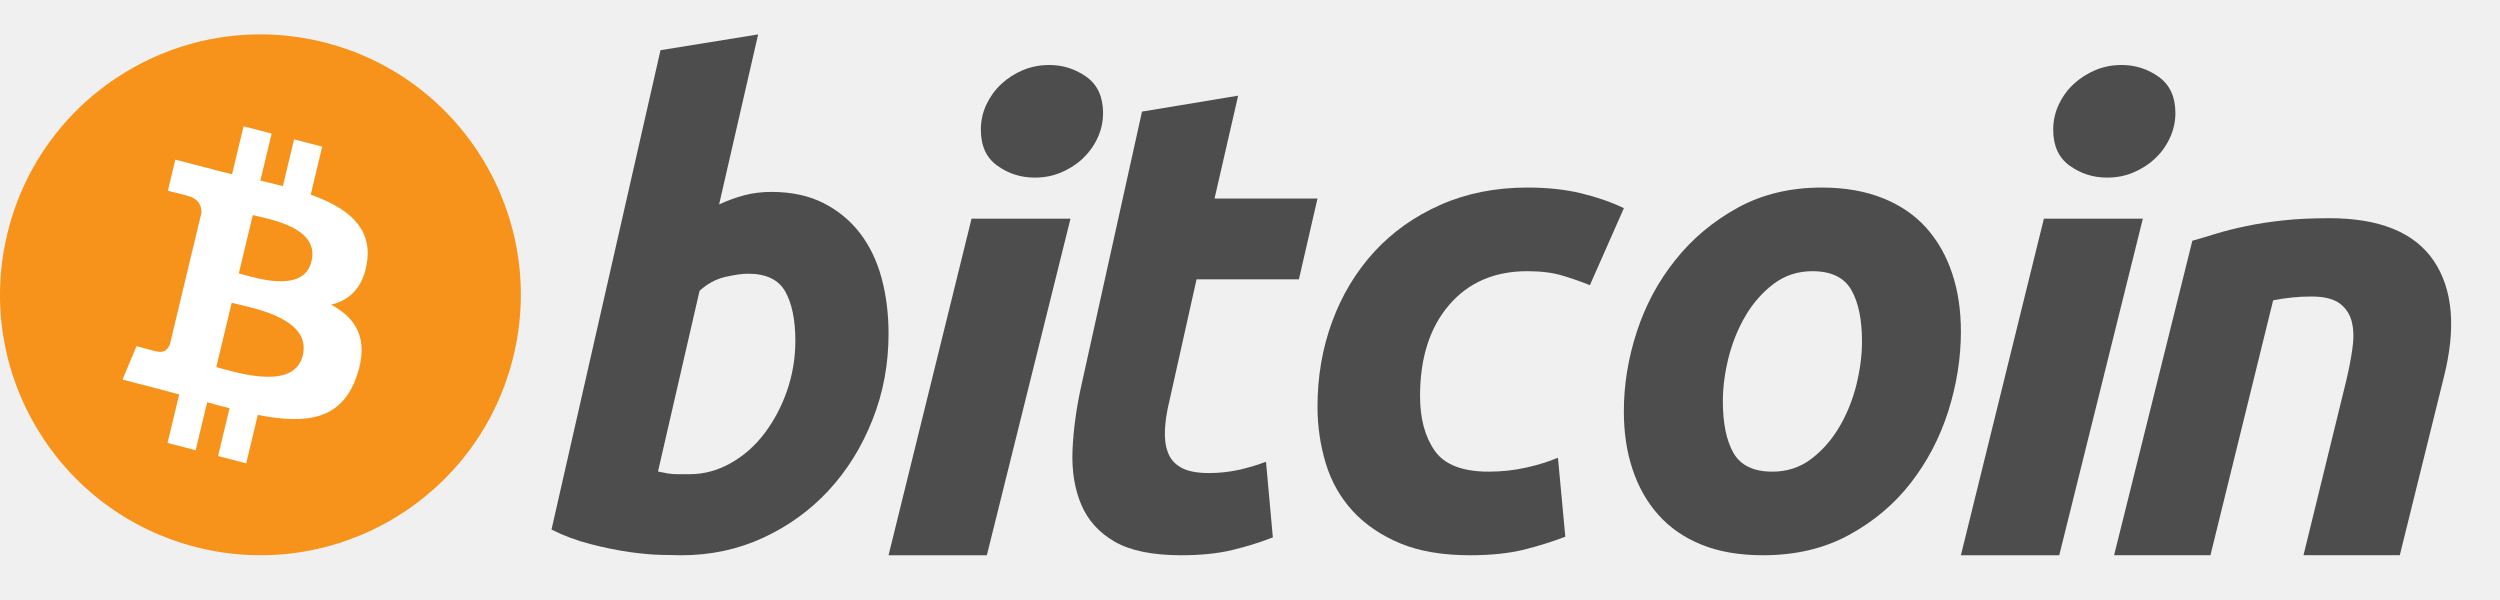
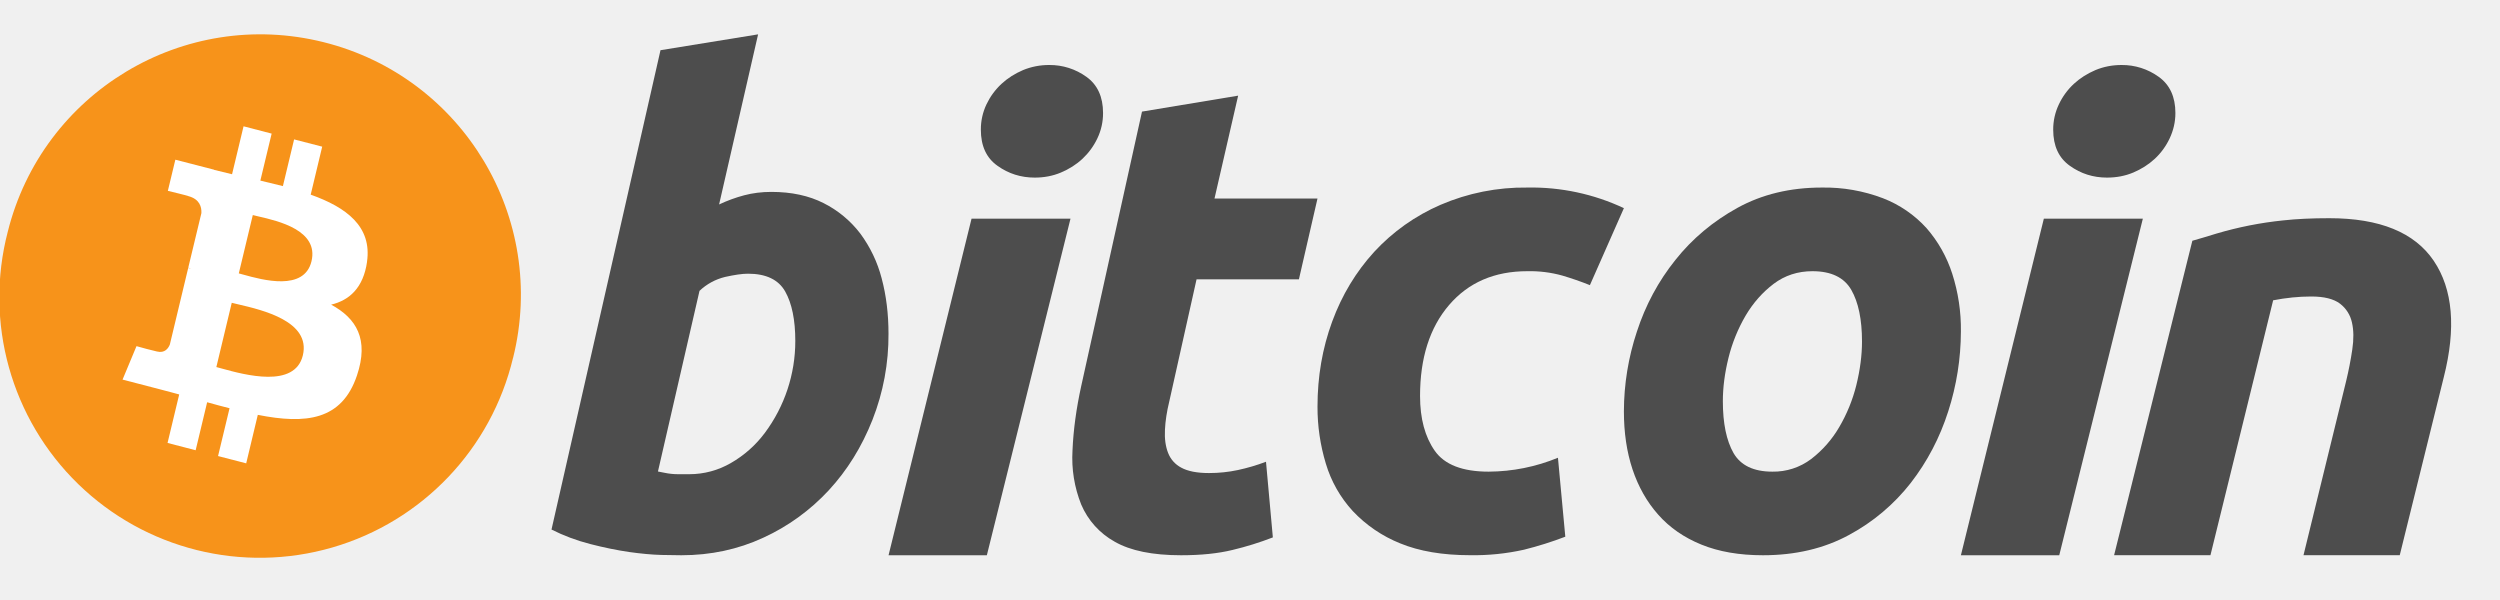
- <svg xmlns="http://www.w3.org/2000/svg" width="50" height="12" viewBox="0 0 50 12" fill="none">
-   <path d="M10.261 7.156C9.566 9.947 6.739 11.645 3.948 10.949C1.158 10.253 -0.54 7.427 0.156 4.637C0.851 1.846 3.678 0.148 6.468 0.843C9.259 1.539 10.957 4.366 10.261 7.156Z" fill="#F7931A" />
-   <path fill-rule="evenodd" clip-rule="evenodd" d="M7.341 5.236C7.443 4.527 6.924 4.147 6.214 3.893L6.444 2.933L5.882 2.788L5.657 3.722C5.51 3.684 5.358 3.648 5.207 3.612L5.433 2.671L4.871 2.526L4.641 3.485C4.518 3.456 4.398 3.427 4.281 3.397L4.282 3.394L3.507 3.193L3.357 3.817C3.357 3.817 3.774 3.916 3.766 3.922C3.993 3.982 4.034 4.138 4.028 4.262L3.765 5.355C3.781 5.359 3.801 5.365 3.824 5.375L3.805 5.37L3.764 5.359L3.397 6.891C3.369 6.962 3.298 7.07 3.139 7.029C3.145 7.038 2.73 6.923 2.73 6.923L2.451 7.592L3.183 7.781C3.265 7.803 3.345 7.824 3.425 7.846L3.425 7.846C3.479 7.861 3.531 7.875 3.584 7.889L3.351 8.859L3.913 9.005L4.143 8.045C4.296 8.088 4.445 8.128 4.591 8.165L4.361 9.121L4.924 9.267L5.156 8.298C6.115 8.486 6.836 8.41 7.139 7.51C7.384 6.784 7.127 6.366 6.623 6.093C6.99 6.005 7.267 5.754 7.341 5.236ZM6.056 7.107C5.897 7.772 4.894 7.497 4.435 7.372L4.435 7.371C4.394 7.36 4.357 7.35 4.326 7.342L4.634 6.056C4.673 6.066 4.719 6.077 4.772 6.089L4.772 6.089C5.247 6.2 6.219 6.427 6.056 7.107ZM4.868 5.493C5.25 5.599 6.085 5.83 6.23 5.225C6.378 4.607 5.567 4.42 5.171 4.329C5.127 4.319 5.088 4.31 5.056 4.301L4.776 5.468C4.802 5.474 4.833 5.483 4.868 5.493Z" fill="white" />
-   <path fill-rule="evenodd" clip-rule="evenodd" d="M16.473 4.063C16.18 3.914 15.831 3.838 15.427 3.838C15.234 3.838 15.054 3.861 14.886 3.905C14.718 3.95 14.549 4.011 14.382 4.089L15.163 0.688L13.21 1.004L11.03 10.591C11.274 10.714 11.533 10.811 11.806 10.881C12.078 10.951 12.336 11.004 12.581 11.04C12.823 11.074 13.04 11.094 13.229 11.098C13.417 11.103 13.551 11.105 13.627 11.105C14.214 11.105 14.761 10.988 15.264 10.755C15.767 10.522 16.204 10.207 16.574 9.807C16.945 9.406 17.236 8.937 17.45 8.395C17.665 7.855 17.771 7.281 17.771 6.674C17.771 6.279 17.725 5.91 17.633 5.566C17.541 5.224 17.398 4.925 17.205 4.67C17.01 4.415 16.767 4.213 16.473 4.063ZM14.621 9.259C14.36 9.408 14.083 9.484 13.789 9.484L13.563 9.484C13.503 9.484 13.454 9.481 13.411 9.476C13.37 9.472 13.329 9.465 13.292 9.456C13.254 9.448 13.21 9.439 13.16 9.43L13.991 5.817C14.143 5.677 14.313 5.584 14.502 5.539C14.691 5.497 14.843 5.474 14.961 5.474C15.322 5.474 15.571 5.593 15.705 5.83C15.839 6.068 15.907 6.397 15.907 6.819C15.907 7.162 15.851 7.492 15.743 7.808C15.634 8.125 15.484 8.408 15.296 8.659C15.107 8.91 14.882 9.111 14.621 9.259Z" fill="#4D4D4D" />
-   <path fill-rule="evenodd" clip-rule="evenodd" d="M19.95 3.316C20.17 3.474 20.419 3.552 20.694 3.552C20.879 3.552 21.053 3.52 21.218 3.451C21.381 3.382 21.526 3.291 21.649 3.176C21.773 3.06 21.873 2.924 21.948 2.766C22.023 2.608 22.061 2.44 22.061 2.26C22.061 1.937 21.95 1.695 21.729 1.537C21.507 1.379 21.26 1.3 20.986 1.3C20.799 1.3 20.625 1.334 20.46 1.402C20.297 1.471 20.153 1.563 20.029 1.678C19.904 1.793 19.805 1.929 19.729 2.088C19.655 2.246 19.617 2.414 19.617 2.593C19.617 2.918 19.727 3.159 19.95 3.316ZM17.771 11.105H19.737L21.41 4.373H19.431L17.771 11.105Z" fill="#4D4D4D" />
-   <path d="M22.84 2.232L24.763 1.913L24.291 3.97H26.35L25.978 5.587H23.931L23.386 8.028C23.336 8.231 23.307 8.421 23.299 8.598C23.29 8.775 23.311 8.928 23.361 9.056C23.41 9.184 23.499 9.283 23.627 9.354C23.755 9.425 23.939 9.461 24.179 9.461C24.377 9.461 24.57 9.441 24.757 9.401C24.942 9.361 25.13 9.307 25.32 9.235L25.457 10.748C25.209 10.845 24.941 10.929 24.651 10.999C24.361 11.07 24.018 11.105 23.621 11.105C23.051 11.105 22.609 11.014 22.294 10.834C21.979 10.652 21.757 10.404 21.624 10.09C21.492 9.777 21.434 9.416 21.45 9.01C21.467 8.602 21.525 8.174 21.624 7.723L22.84 2.232Z" fill="#4D4D4D" />
-   <path d="M26.35 8.132C26.35 7.531 26.448 6.964 26.643 6.433C26.838 5.902 27.119 5.437 27.483 5.038C27.846 4.642 28.288 4.327 28.809 4.097C29.327 3.867 29.907 3.751 30.546 3.751C30.946 3.751 31.304 3.789 31.618 3.865C31.934 3.941 32.22 4.039 32.478 4.163L31.798 5.703C31.62 5.632 31.436 5.568 31.245 5.511C31.055 5.453 30.822 5.424 30.546 5.424C29.888 5.424 29.368 5.65 28.981 6.101C28.595 6.552 28.401 7.159 28.401 7.92C28.401 8.371 28.499 8.736 28.695 9.015C28.89 9.294 29.25 9.433 29.773 9.433C30.032 9.433 30.281 9.406 30.519 9.353C30.76 9.3 30.972 9.233 31.159 9.154L31.306 10.734C31.057 10.83 30.782 10.917 30.48 10.993C30.178 11.067 29.818 11.105 29.401 11.105C28.85 11.105 28.384 11.025 28.003 10.867C27.621 10.706 27.306 10.493 27.057 10.223C26.808 9.952 26.628 9.636 26.517 9.273C26.407 8.91 26.35 8.53 26.35 8.132H26.35Z" fill="#4D4D4D" />
-   <path fill-rule="evenodd" clip-rule="evenodd" d="M34.028 10.892C34.376 11.034 34.786 11.105 35.259 11.105C35.91 11.105 36.484 10.97 36.978 10.7C37.474 10.43 37.886 10.083 38.215 9.659C38.546 9.233 38.796 8.755 38.965 8.226C39.133 7.694 39.218 7.162 39.218 6.632C39.218 6.208 39.161 5.82 39.044 5.471C38.929 5.121 38.757 4.819 38.53 4.562C38.302 4.306 38.012 4.106 37.661 3.965C37.308 3.823 36.9 3.751 36.435 3.751C35.803 3.751 35.24 3.887 34.751 4.156C34.261 4.427 33.845 4.774 33.508 5.199C33.167 5.623 32.911 6.101 32.737 6.632C32.564 7.162 32.477 7.694 32.477 8.226C32.477 8.65 32.534 9.037 32.651 9.386C32.767 9.736 32.938 10.039 33.166 10.295C33.393 10.552 33.681 10.751 34.028 10.892ZM35.474 5.676C35.696 5.509 35.955 5.424 36.249 5.424C36.623 5.424 36.882 5.549 37.025 5.796C37.168 6.044 37.24 6.389 37.24 6.831C37.24 7.105 37.202 7.396 37.127 7.7C37.05 8.006 36.936 8.287 36.784 8.543C36.632 8.8 36.445 9.012 36.223 9.18C36 9.349 35.741 9.433 35.447 9.433C35.072 9.433 34.814 9.308 34.671 9.062C34.529 8.813 34.457 8.468 34.457 8.025C34.457 7.751 34.494 7.462 34.57 7.156C34.647 6.851 34.76 6.571 34.912 6.313C35.063 6.057 35.251 5.845 35.474 5.676Z" fill="#4D4D4D" />
-   <path fill-rule="evenodd" clip-rule="evenodd" d="M41.397 3.316C41.617 3.474 41.865 3.552 42.139 3.552C42.326 3.552 42.5 3.52 42.665 3.451C42.828 3.382 42.971 3.291 43.096 3.176C43.22 3.06 43.32 2.924 43.394 2.766C43.468 2.608 43.508 2.44 43.508 2.26C43.508 1.937 43.396 1.695 43.175 1.537C42.954 1.379 42.706 1.3 42.431 1.3C42.246 1.3 42.071 1.334 41.908 1.402C41.745 1.471 41.6 1.563 41.476 1.678C41.352 1.793 41.252 1.929 41.177 2.088C41.102 2.246 41.064 2.414 41.064 2.593C41.064 2.918 41.175 3.159 41.397 3.316ZM39.218 11.105H41.185L42.857 4.373H40.878L39.218 11.105Z" fill="#4D4D4D" />
-   <path d="M43.847 4.815C43.992 4.774 44.155 4.725 44.331 4.671C44.508 4.617 44.706 4.567 44.927 4.522C45.145 4.475 45.392 4.437 45.663 4.408C45.934 4.378 46.243 4.364 46.586 4.364C47.595 4.364 48.291 4.649 48.675 5.216C49.058 5.784 49.125 6.561 48.876 7.547L47.996 11.104H46.07L46.923 7.621C46.975 7.404 47.016 7.194 47.046 6.988C47.077 6.785 47.075 6.605 47.039 6.45C47.005 6.296 46.925 6.171 46.801 6.074C46.675 5.978 46.484 5.93 46.225 5.93C45.976 5.93 45.722 5.956 45.463 6.006L44.209 11.104H42.282L43.847 4.815Z" fill="#4D4D4D" />
+ <svg xmlns="http://www.w3.org/2000/svg" width="50" height="12" fill="none">
+   <path d="M10.261 7.156A5.208 5.208 0 11.155 4.636a5.208 5.208 0 0110.107 2.52z" fill="#F7931A" />
+   <path fill-rule="evenodd" clip-rule="evenodd" d="M7.34 5.236c.103-.709-.416-1.09-1.126-1.343l.23-.96-.562-.145-.224.934c-.148-.038-.3-.074-.451-.11l.226-.94-.562-.146-.23.959a18.188 18.188 0 01-.36-.088l.001-.003-.775-.2-.15.623s.417.1.409.105c.227.06.268.216.262.34l-.263 1.093c.016.004.036.01.059.02l-.02-.005-.04-.01-.367 1.53c-.028.072-.099.18-.258.14a8.733 8.733 0 01-.409-.107l-.279.669.732.19c.082.02.162.042.242.064l.159.043-.233.97.562.146.23-.96c.153.043.302.083.448.12l-.23.956.563.146.232-.97c.959.19 1.68.113 1.983-.787.245-.726-.012-1.144-.516-1.417.367-.088.644-.339.718-.857zM6.057 7.107c-.16.665-1.162.39-1.62.264a8.02 8.02 0 00-.11-.03l.308-1.285.138.033c.475.111 1.447.338 1.284 1.018zM4.868 5.493c.382.106 1.217.337 1.362-.268.148-.618-.663-.805-1.059-.896a4.67 4.67 0 01-.115-.028l-.28 1.167c.026.006.057.015.092.025z" fill="#fff" />
+   <path fill-rule="evenodd" clip-rule="evenodd" d="M16.473 4.063c-.293-.149-.642-.225-1.046-.225-.193 0-.373.023-.541.067a2.946 2.946 0 00-.504.184l.78-3.402-1.952.317-2.18 9.587c.244.123.503.22.776.29.272.07.53.123.775.159.242.034.46.054.648.059.188.004.322.006.398.006.587 0 1.134-.117 1.637-.35a4.12 4.12 0 001.31-.948c.37-.4.662-.87.876-1.412a4.62 4.62 0 00.32-1.72c0-.396-.045-.765-.137-1.109a2.603 2.603 0 00-.428-.896 2.124 2.124 0 00-.732-.607zM14.62 9.259a1.65 1.65 0 01-.832.225h-.226a1.307 1.307 0 01-.27-.028 4.24 4.24 0 00-.133-.026l.831-3.613a1.13 1.13 0 01.511-.278c.189-.042.341-.065.46-.065.36 0 .609.119.743.356.134.238.202.567.202.989a3.071 3.071 0 01-.61 1.84 2.23 2.23 0 01-.676.6zm5.33-5.943c.22.158.47.236.744.236.185 0 .36-.032.524-.101.163-.069.308-.16.431-.275.124-.116.224-.252.299-.41a1.16 1.16 0 00.113-.506c0-.323-.111-.565-.332-.723a1.25 1.25 0 00-.743-.237 1.36 1.36 0 00-.526.102c-.163.07-.307.161-.431.276a1.352 1.352 0 00-.3.41 1.167 1.167 0 00-.112.505c0 .325.11.566.333.723zm-2.179 7.789h1.966l1.673-6.732h-1.979l-1.66 6.732z" fill="#4D4D4D" />
+   <path d="M22.84 2.232l1.923-.319-.473 2.057h2.06l-.372 1.617h-2.047l-.545 2.44c-.05.204-.079.394-.087.57-.009.178.012.33.062.459a.56.56 0 00.266.298c.128.07.312.107.552.107.198 0 .391-.02.578-.06.185-.04.373-.094.563-.166l.137 1.513a6.26 6.26 0 01-.806.251c-.29.071-.633.106-1.03.106-.57 0-1.012-.09-1.327-.271a1.537 1.537 0 01-.67-.744 2.51 2.51 0 01-.174-1.08c.017-.408.075-.836.174-1.287l1.216-5.491zm3.51 5.9c0-.601.098-1.168.293-1.699.195-.531.476-.996.84-1.395a3.933 3.933 0 011.326-.941 4.25 4.25 0 011.737-.346 4.352 4.352 0 011.932.412l-.68 1.54a6.383 6.383 0 00-.553-.192 2.412 2.412 0 00-.699-.087c-.658 0-1.178.226-1.565.677-.386.45-.58 1.058-.58 1.819 0 .45.098.816.294 1.095.195.279.555.418 1.078.418a3.684 3.684 0 001.386-.278l.147 1.579a7.16 7.16 0 01-.826.26 4.605 4.605 0 01-1.079.11c-.55 0-1.017-.08-1.398-.237a2.663 2.663 0 01-.946-.644 2.425 2.425 0 01-.54-.95 3.884 3.884 0 01-.167-1.14z" fill="#4D4D4D" />
+   <path fill-rule="evenodd" clip-rule="evenodd" d="M34.028 10.892c.348.142.758.213 1.231.213.651 0 1.225-.136 1.72-.405a3.92 3.92 0 001.236-1.041c.33-.426.581-.904.75-1.433a5.254 5.254 0 00.253-1.594 3.63 3.63 0 00-.174-1.16 2.588 2.588 0 00-.514-.91 2.29 2.29 0 00-.87-.597 3.277 3.277 0 00-1.224-.214c-.633 0-1.196.136-1.685.405-.49.27-.906.618-1.243 1.043-.34.424-.597.902-.77 1.433a5.087 5.087 0 00-.26 1.594c0 .424.056.81.172 1.16.117.35.288.653.516.909.227.257.515.456.862.597zm1.446-5.216c.222-.167.481-.252.775-.252.374 0 .633.125.776.372.143.248.215.593.215 1.035 0 .274-.038.565-.113.87a3.149 3.149 0 01-.343.842 2.19 2.19 0 01-.56.637 1.251 1.251 0 01-.777.253c-.375 0-.633-.125-.776-.371-.142-.249-.214-.594-.214-1.037 0-.274.037-.563.113-.869a3.18 3.18 0 01.342-.843c.151-.256.339-.468.562-.637zm5.923-2.36c.22.158.468.236.742.236.187 0 .361-.032.526-.101.163-.069.306-.16.431-.275a1.33 1.33 0 00.298-.41c.074-.158.114-.326.114-.506 0-.323-.112-.565-.333-.723a1.25 1.25 0 00-.744-.237c-.185 0-.36.034-.523.102-.163.07-.308.161-.432.276a1.338 1.338 0 00-.299.41 1.166 1.166 0 00-.113.505c0 .325.111.566.333.723zm-2.179 7.789h1.967l1.672-6.732h-1.98l-1.659 6.732z" fill="#4D4D4D" />
+   <path d="M43.847 4.815c.145-.04.308-.09.484-.144a7.34 7.34 0 011.332-.263c.271-.03.58-.044.923-.044 1.01 0 1.705.285 2.089.852.383.568.45 1.345.2 2.33l-.88 3.558H46.07l.853-3.483a7.11 7.11 0 00.123-.633c.03-.203.029-.383-.007-.538a.642.642 0 00-.238-.376c-.127-.096-.317-.144-.576-.144-.25 0-.503.026-.762.076l-1.254 5.098h-1.927l1.565-6.289z" fill="#4D4D4D" />
</svg>
